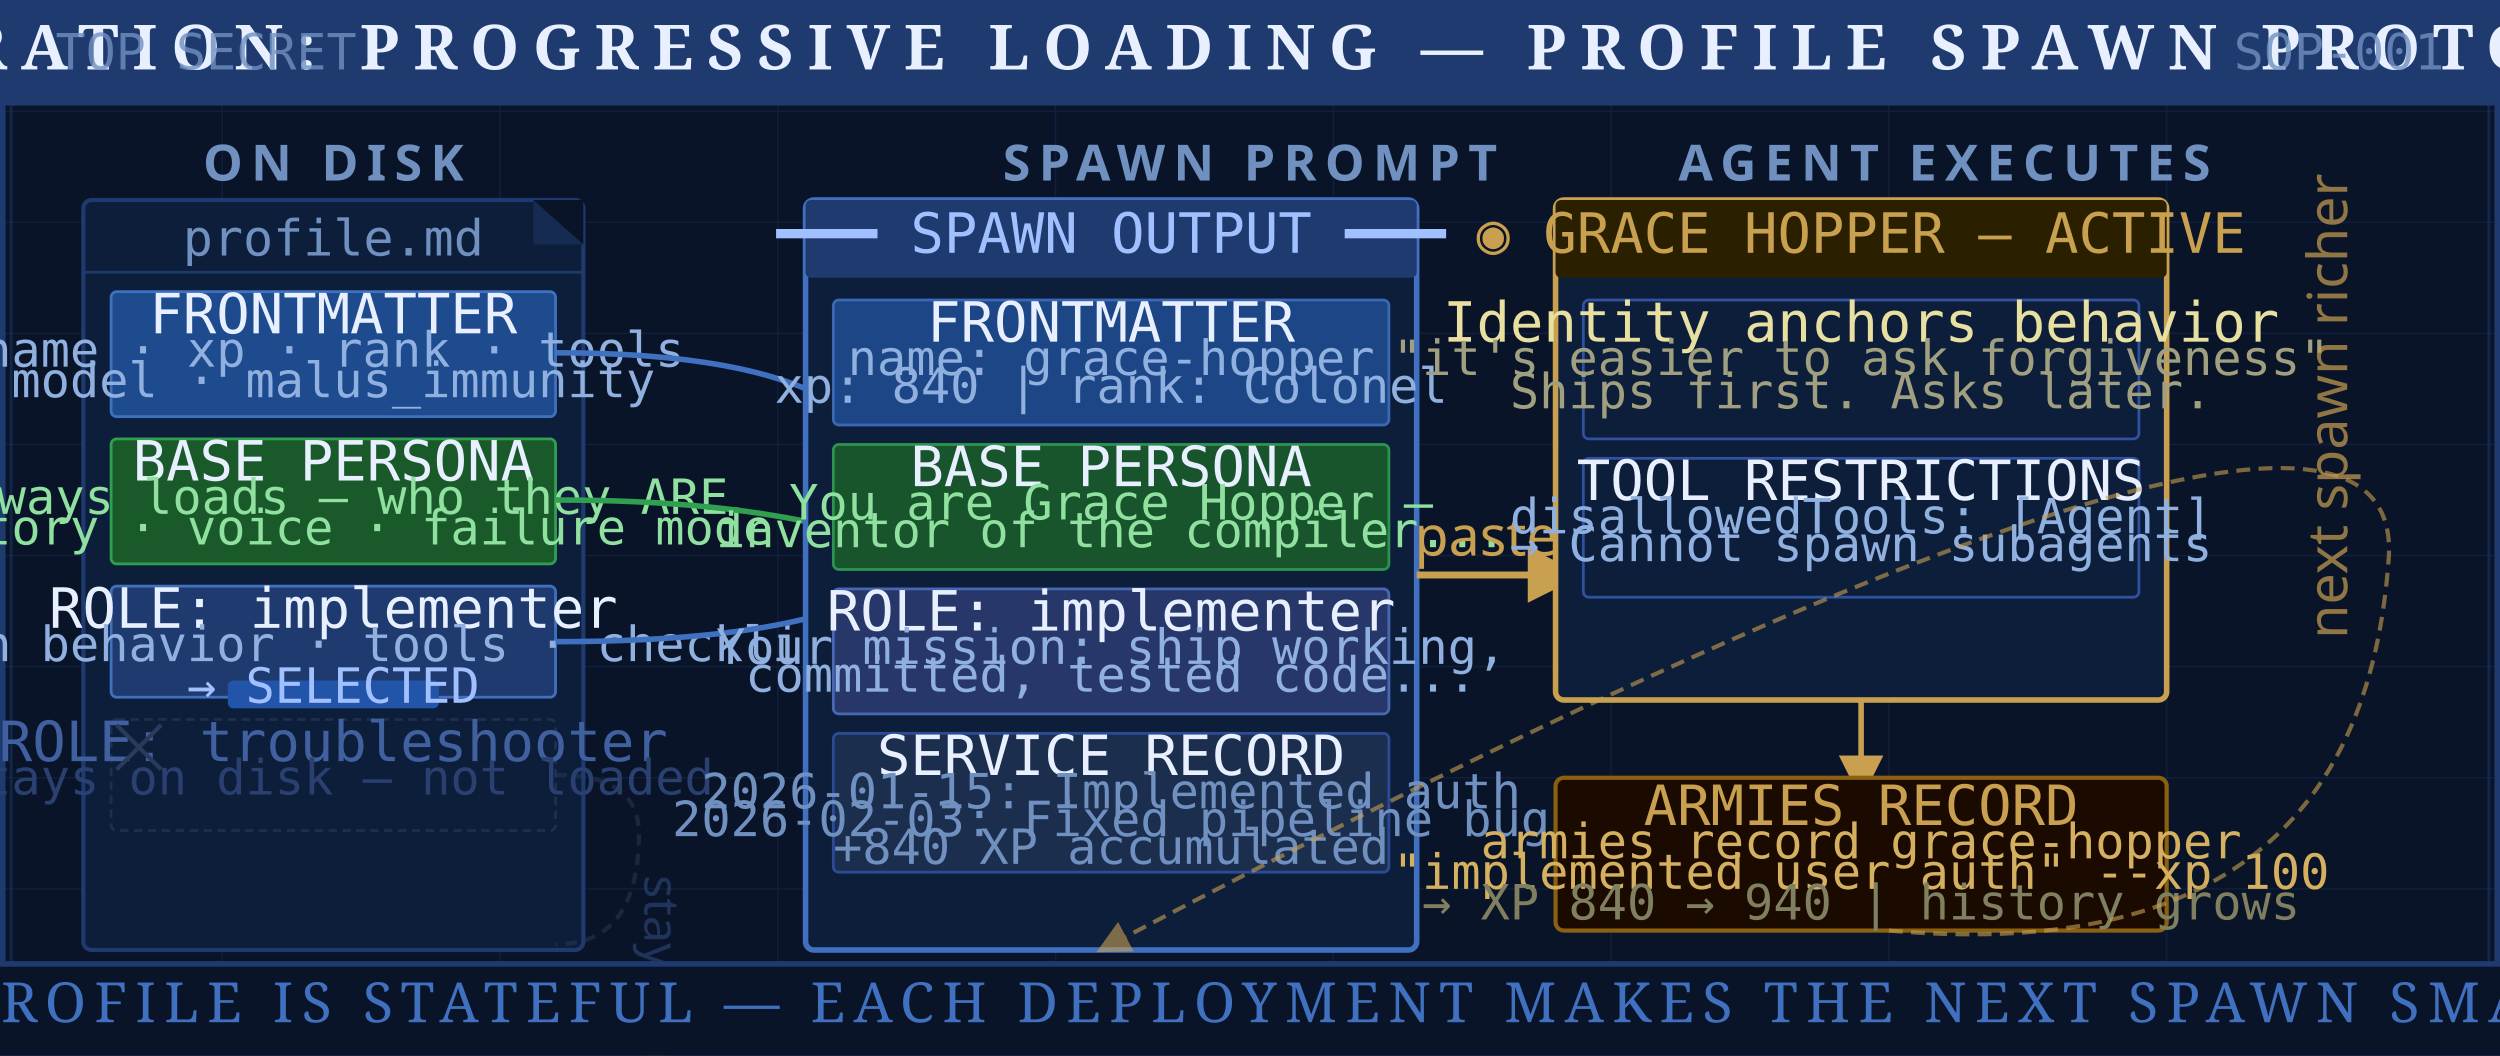
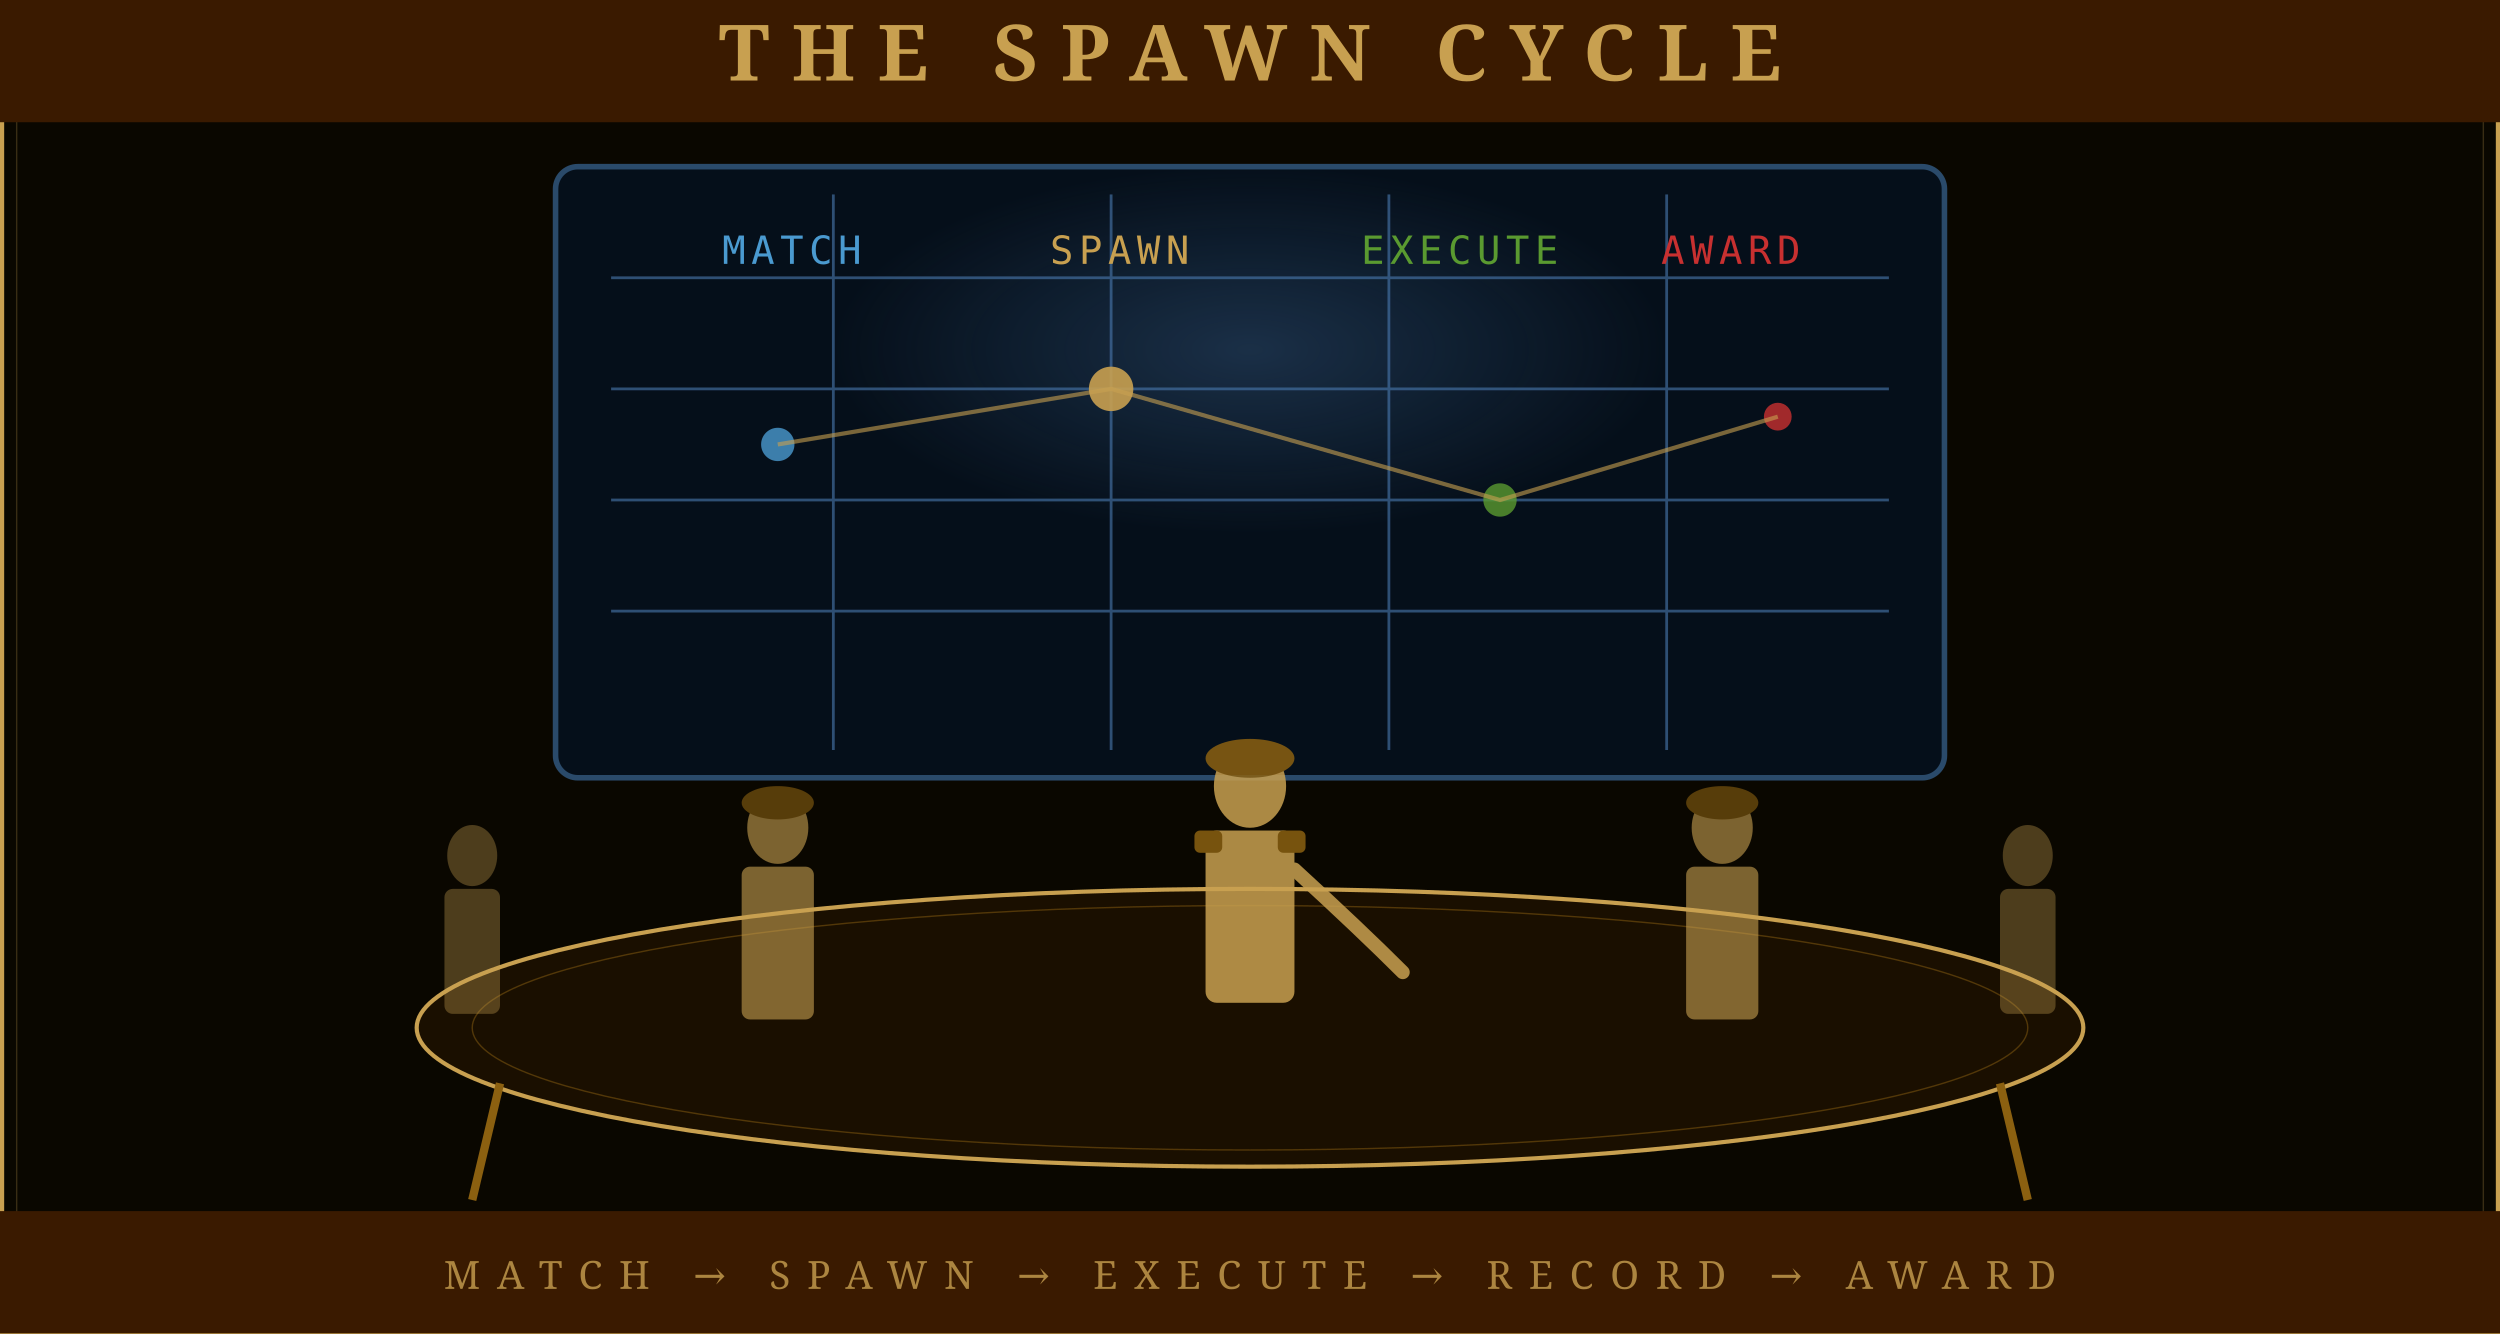
- <svg xmlns="http://www.w3.org/2000/svg" viewBox="0 0 900 380" width="900" height="380">
-   <rect width="900" height="380" fill="#0a1428" />
-   <rect x="0" y="0" width="900" height="380" fill="none" stroke="#1e3a6e" stroke-width="4" />
-   <rect x="4" y="4" width="892" height="372" fill="none" stroke="#1e3a6e" stroke-width="1" opacity="0.5" />
-   <g stroke="#1e3a6e" stroke-width="0.5" opacity="0.3">
-     <line x1="0" y1="40" x2="900" y2="40" />
-     <line x1="0" y1="80" x2="900" y2="80" />
-     <line x1="0" y1="120" x2="900" y2="120" />
-     <line x1="0" y1="160" x2="900" y2="160" />
-     <line x1="0" y1="200" x2="900" y2="200" />
-     <line x1="0" y1="240" x2="900" y2="240" />
-     <line x1="0" y1="280" x2="900" y2="280" />
-     <line x1="0" y1="320" x2="900" y2="320" />
-     <line x1="80" y1="0" x2="80" y2="380" />
-     <line x1="180" y1="0" x2="180" y2="380" />
-     <line x1="280" y1="0" x2="280" y2="380" />
-     <line x1="380" y1="0" x2="380" y2="380" />
-     <line x1="480" y1="0" x2="480" y2="380" />
-     <line x1="580" y1="0" x2="580" y2="380" />
-     <line x1="680" y1="0" x2="680" y2="380" />
-     <line x1="780" y1="0" x2="780" y2="380" />
+ <svg xmlns="http://www.w3.org/2000/svg" viewBox="0 0 900 480" width="900" height="480">
+   <defs>
+     <radialGradient id="hw-mapglow" cx="50%" cy="60%" r="45%">
+       <stop offset="0%" stop-color="#c8a050" stop-opacity="0.35" />
+       <stop offset="60%" stop-color="#c8a050" stop-opacity="0.08" />
+       <stop offset="100%" stop-color="#c8a050" stop-opacity="0" />
+     </radialGradient>
+     <radialGradient id="hw-screenglow" cx="50%" cy="30%" r="30%">
+       <stop offset="0%" stop-color="#4a7ab0" stop-opacity="0.3" />
+       <stop offset="100%" stop-color="#4a7ab0" stop-opacity="0" />
+     </radialGradient>
+   </defs>
+   <rect width="900" height="480" fill="#0a0700" />
+   <rect width="900" height="480" fill="none" stroke="#c8a050" stroke-width="3" />
+   <rect x="6" y="6" width="888" height="468" fill="none" stroke="#c8a050" stroke-width="0.5" opacity="0.25" />
+   <rect x="0" y="0" width="900" height="44" fill="#3a1a00" />
+   <text x="450" y="29" font-family="serif" font-size="28" font-weight="bold" fill="#c8a050" text-anchor="middle" letter-spacing="8">THE SPAWN CYCLE</text>
+   <rect x="0" y="436" width="900" height="44" fill="#3a1a00" />
+   <text x="450" y="464" font-family="serif" font-size="14" fill="#c8a050" text-anchor="middle" letter-spacing="6" opacity="0.8">MATCH → SPAWN → EXECUTE → RECORD → AWARD</text>
+   <rect x="200" y="60" width="500" height="220" fill="#050f1a" rx="8" stroke="#2a4a6a" stroke-width="2" />
+   <rect x="200" y="60" width="500" height="220" fill="url(#hw-screenglow)" />
+   <g stroke="#4a7ab0" stroke-width="1" opacity="0.6" fill="none">
+     <line x1="220" y1="100" x2="680" y2="100" />
+     <line x1="220" y1="140" x2="680" y2="140" />
+     <line x1="220" y1="180" x2="680" y2="180" />
+     <line x1="220" y1="220" x2="680" y2="220" />
+     <line x1="300" y1="70" x2="300" y2="270" />
+     <line x1="400" y1="70" x2="400" y2="270" />
+     <line x1="500" y1="70" x2="500" y2="270" />
+     <line x1="600" y1="70" x2="600" y2="270" />
  </g>
-   <rect x="0" y="0" width="900" height="38" fill="#1e3a6e" />
-   <text x="450" y="25" font-family="serif" font-size="22.4" font-weight="bold" fill="#e8f0ff" text-anchor="middle" letter-spacing="5">OPERATION: PROGRESSIVE LOADING — PROFILE SPAWN PROTOCOL</text>
-   <text x="20" y="25" font-family="monospace" font-size="18" fill="#7090c0" opacity="0.8">TOP SECRET</text>
-   <text x="880" y="25" font-family="monospace" font-size="18" fill="#7090c0" text-anchor="end" opacity="0.8">SOP-001</text>
-   <text x="120" y="65" font-family="sans-serif" font-size="18" font-weight="bold" fill="#7090c0" text-anchor="middle" letter-spacing="3">ON DISK</text>
-   <rect x="30" y="72" width="180" height="270" fill="#0d1e3a" stroke="#1e3a6e" stroke-width="1.5" rx="3" />
-   <text x="120" y="92" font-family="monospace" font-size="18" fill="#7090c0" text-anchor="middle">profile.md</text>
-   <line x1="30" y1="98" x2="210" y2="98" stroke="#1e3a6e" stroke-width="1" />
-   <rect x="40" y="105" width="160" height="45" fill="#1e4a8e" stroke="#4070c0" stroke-width="1" rx="2" />
-   <text x="120" y="120" font-family="monospace" font-size="20" fill="#e8f0ff" text-anchor="middle">FRONTMATTER</text>
-   <text x="120" y="132" font-family="monospace" font-size="17.5" fill="#90b0e0" text-anchor="middle">name · xp · rank · tools</text>
-   <text x="120" y="143" font-family="monospace" font-size="17.5" fill="#90b0e0" text-anchor="middle">model · malus_immunity</text>
-   <rect x="40" y="158" width="160" height="45" fill="#1a5a2a" stroke="#30a050" stroke-width="1" rx="2" />
-   <text x="120" y="173" font-family="monospace" font-size="20" fill="#e8f0ff" text-anchor="middle">BASE PERSONA</text>
-   <text x="120" y="185" font-family="monospace" font-size="17.5" fill="#90e0a0" text-anchor="middle">always loads — who they ARE</text>
-   <text x="120" y="196" font-family="monospace" font-size="17.5" fill="#90e0a0" text-anchor="middle">history · voice · failure mode</text>
-   <rect x="40" y="211" width="160" height="40" fill="#1e3a6e" stroke="#4070c0" stroke-width="1" rx="2" />
-   <text x="120" y="226" font-family="monospace" font-size="20" fill="#e8f0ff" text-anchor="middle">ROLE: implementer</text>
-   <text x="120" y="238" font-family="monospace" font-size="17.5" fill="#90b0e0" text-anchor="middle">mission behavior · tools · checklist</text>
-   <rect x="82" y="245" width="76" height="10" fill="#2255aa" rx="2" />
-   <text x="120" y="253" font-family="monospace" font-size="17.5" fill="#a0c0ff" text-anchor="middle">→ SELECTED</text>
-   <rect x="40" y="259" width="160" height="40" fill="#0d1e3a" stroke="#2a3a5a" stroke-width="1" stroke-dasharray="3,2" rx="2" opacity="0.6" />
-   <text x="120" y="274" font-family="monospace" font-size="20" fill="#4060a0" text-anchor="middle">ROLE: troubleshooter</text>
-   <text x="120" y="286" font-family="monospace" font-size="17.5" fill="#2a4070" text-anchor="middle">stays on disk — not loaded</text>
-   <line x1="42" y1="261" x2="58" y2="277" stroke="#2a3a5a" stroke-width="1.5" />
-   <line x1="58" y1="261" x2="42" y2="277" stroke="#2a3a5a" stroke-width="1.5" />
-   <polygon points="192,72 210,72 210,88 192,88" fill="#0a1428" />
-   <polygon points="192,72 210,88 192,88" fill="#1e3a6e" opacity="0.6" />
-   <defs>
-     <marker id="arrowBlue" markerWidth="8" markerHeight="8" refX="4" refY="4" orient="auto">
-       <polygon points="0,0 8,4 0,8" fill="#4070c0" />
-     </marker>
-     <marker id="arrowGold2" markerWidth="8" markerHeight="8" refX="4" refY="4" orient="auto">
-       <polygon points="0,0 8,4 0,8" fill="#c8a050" />
-     </marker>
-     <marker id="arrowGreen" markerWidth="8" markerHeight="8" refX="4" refY="4" orient="auto">
-       <polygon points="0,0 8,4 0,8" fill="#30a050" />
-     </marker>
-     <marker id="arrowRed2" markerWidth="8" markerHeight="8" refX="4" refY="4" orient="auto">
-       <polygon points="0,0 8,4 0,8" fill="#8b0000" />
-     </marker>
-   </defs>
-   <path d="M 200,127 Q 270,127 300,145" stroke="#4070c0" stroke-width="2" fill="none" marker-end="url(#arrowBlue)" />
-   <path d="M 200,180 Q 260,180 300,190" stroke="#30a050" stroke-width="2" fill="none" marker-end="url(#arrowGreen)" />
-   <path d="M 200,231 Q 265,231 300,220" stroke="#4070c0" stroke-width="2" fill="none" marker-end="url(#arrowBlue)" />
-   <path d="M 200,279 Q 230,279 230,300 Q 230,340 200,340" stroke="#2a3a5a" stroke-width="1.5" fill="none" stroke-dasharray="4,3" opacity="0.5" />
-   <text x="232" y="315" font-family="sans-serif" font-size="17.5" fill="#2a4070" opacity="0.7" transform="rotate(90,232,315)">stays on disk</text>
-   <text x="450" y="65" font-family="sans-serif" font-size="18" font-weight="bold" fill="#7090c0" text-anchor="middle" letter-spacing="3">SPAWN PROMPT</text>
-   <rect x="290" y="72" width="220" height="270" fill="#0d1e3a" stroke="#4070c0" stroke-width="2" rx="3" />
-   <rect x="290" y="72" width="220" height="28" fill="#1e3a6e" rx="2" />
-   <text x="400" y="91" font-family="monospace" font-size="20" fill="#a0c0ff" text-anchor="middle">━━━ SPAWN OUTPUT ━━━</text>
-   <rect x="300" y="108" width="200" height="45" fill="#1e4a8e" stroke="#4070c0" stroke-width="1" rx="2" opacity="0.9" />
-   <text x="400" y="123" font-family="monospace" font-size="20" fill="#e8f0ff" text-anchor="middle">FRONTMATTER</text>
-   <text x="400" y="135" font-family="monospace" font-size="17.5" fill="#90b0e0" text-anchor="middle">name: grace-hopper</text>
-   <text x="400" y="145" font-family="monospace" font-size="17.5" fill="#90b0e0" text-anchor="middle">xp: 840 | rank: Colonel</text>
-   <rect x="300" y="160" width="200" height="45" fill="#1a5a2a" stroke="#30a050" stroke-width="1" rx="2" opacity="0.9" />
-   <text x="400" y="175" font-family="monospace" font-size="20" fill="#e8f0ff" text-anchor="middle">BASE PERSONA</text>
-   <text x="400" y="187" font-family="monospace" font-size="17.5" fill="#90e0a0" text-anchor="middle">You are Grace Hopper —</text>
-   <text x="400" y="197" font-family="monospace" font-size="17.5" fill="#90e0a0" text-anchor="middle">inventor of the compiler...</text>
-   <rect x="300" y="212" width="200" height="45" fill="#2a3a6e" stroke="#5070c0" stroke-width="1" rx="2" opacity="0.9" />
-   <text x="400" y="227" font-family="monospace" font-size="20" fill="#e8f0ff" text-anchor="middle">ROLE: implementer</text>
-   <text x="400" y="239" font-family="monospace" font-size="17.5" fill="#90b0e0" text-anchor="middle">Your mission: ship working,</text>
-   <text x="400" y="249" font-family="monospace" font-size="17.5" fill="#90b0e0" text-anchor="middle">committed, tested code...</text>
-   <rect x="300" y="264" width="200" height="50" fill="#1e3050" stroke="#3050a0" stroke-width="1" rx="2" opacity="0.9" />
-   <text x="400" y="279" font-family="monospace" font-size="20" fill="#e8f0ff" text-anchor="middle">SERVICE RECORD</text>
-   <text x="400" y="291" font-family="monospace" font-size="17.5" fill="#7090c0" text-anchor="middle">2026-01-15: Implemented auth</text>
-   <text x="400" y="301" font-family="monospace" font-size="17.5" fill="#7090c0" text-anchor="middle">2026-02-03: Fixed pipeline bug</text>
-   <text x="400" y="311" font-family="monospace" font-size="17.5" fill="#7090c0" text-anchor="middle">+840 XP accumulated</text>
-   <path d="M 510,207 L 560,207" stroke="#c8a050" stroke-width="2.5" marker-end="url(#arrowGold2)" />
-   <text x="535" y="200" font-family="sans-serif" font-size="20" fill="#c8a050" text-anchor="middle">paste</text>
-   <text x="700" y="65" font-family="sans-serif" font-size="18" font-weight="bold" fill="#7090c0" text-anchor="middle" letter-spacing="3">AGENT EXECUTES</text>
-   <rect x="560" y="72" width="220" height="180" fill="#0d1e3a" stroke="#c8a050" stroke-width="2" rx="3" />
-   <rect x="560" y="72" width="220" height="28" fill="#2a2000" rx="2" />
-   <text x="670" y="91" font-family="monospace" font-size="20" fill="#c8a050" text-anchor="middle">◉ GRACE HOPPER — ACTIVE</text>
-   <rect x="570" y="108" width="200" height="50" fill="#0d1e3a" stroke="#3050a0" stroke-width="1" rx="2" />
-   <text x="670" y="123" font-family="monospace" font-size="20" fill="#e8e0a0" text-anchor="middle">Identity anchors behavior</text>
-   <text x="670" y="135" font-family="monospace" font-size="17.5" fill="#a0a080" text-anchor="middle">"it's easier to ask forgiveness"</text>
-   <text x="670" y="147" font-family="monospace" font-size="17.5" fill="#a0a080" text-anchor="middle">Ships first. Asks later.</text>
-   <rect x="570" y="165" width="200" height="50" fill="#0d1e3a" stroke="#3050a0" stroke-width="1" rx="2" />
-   <text x="670" y="180" font-family="monospace" font-size="20" fill="#e8f0ff" text-anchor="middle">TOOL RESTRICTIONS</text>
-   <text x="670" y="192" font-family="monospace" font-size="17.5" fill="#90b0e0" text-anchor="middle">disallowedTools: [Agent]</text>
-   <text x="670" y="202" font-family="monospace" font-size="17.5" fill="#90b0e0" text-anchor="middle">→ Cannot spawn subagents</text>
-   <path d="M 670,252 L 670,280" stroke="#c8a050" stroke-width="2" marker-end="url(#arrowGold2)" />
-   <rect x="560" y="280" width="220" height="55" fill="#1a0a00" stroke="#8b6010" stroke-width="1.5" rx="3" />
-   <text x="670" y="297" font-family="monospace" font-size="20" fill="#c8a050" text-anchor="middle">ARMIES RECORD</text>
-   <text x="670" y="309" font-family="monospace" font-size="17.5" fill="#d4b060" text-anchor="middle">armies record grace-hopper</text>
-   <text x="670" y="320" font-family="monospace" font-size="17.5" fill="#d4b060" text-anchor="middle">"implemented user auth" --xp 100</text>
-   <text x="670" y="331" font-family="monospace" font-size="17.5" fill="#808060" text-anchor="middle">→ XP 840 → 940 | history grows</text>
-   <path d="M 680,335 Q 850,350 860,200 Q 865,95 400,340" stroke="#c8a050" stroke-width="1.5" fill="none" stroke-dasharray="5,3" opacity="0.6" marker-end="url(#arrowGold2)" />
-   <text x="845" y="230" font-family="sans-serif" font-size="20" fill="#c8a050" opacity="0.7" transform="rotate(-90,845,230)">next spawn richer</text>
-   <rect x="0" y="346" width="900" height="34" fill="#0a1428" />
-   <rect x="0" y="346" width="900" height="2" fill="#1e3a6e" />
-   <text x="450" y="368" font-family="serif" font-size="20" fill="#4070c0" text-anchor="middle" letter-spacing="3">THE PROFILE IS STATEFUL — EACH DEPLOYMENT MAKES THE NEXT SPAWN SMARTER</text>
+   <text x="260" y="95" font-family="monospace" font-size="14" fill="#4a9ad0" letter-spacing="2">MATCH</text>
+   <text x="378" y="95" font-family="monospace" font-size="14" fill="#c8a050" letter-spacing="2">SPAWN</text>
+   <text x="490" y="95" font-family="monospace" font-size="14" fill="#5a9a30" letter-spacing="2">EXECUTE</text>
+   <text x="598" y="95" font-family="monospace" font-size="14" fill="#c83030" letter-spacing="2">AWARD</text>
+   <circle cx="280" cy="160" r="6" fill="#4a9ad0" opacity="0.8" />
+   <circle cx="400" cy="140" r="8" fill="#c8a050" opacity="0.9" />
+   <circle cx="540" cy="180" r="6" fill="#5a9a30" opacity="0.8" />
+   <circle cx="640" cy="150" r="5" fill="#c83030" opacity="0.8" />
+   <path d="M 280,160 L 400,140 L 540,180 L 640,150" stroke="#c8a050" stroke-width="1.5" fill="none" opacity="0.6" />
+   <ellipse cx="450" cy="360" rx="320" ry="60" fill="url(#hw-mapglow)" />
+   <ellipse cx="450" cy="370" rx="300" ry="50" fill="#1a0f00" stroke="#c8a050" stroke-width="1.5" />
+   <ellipse cx="450" cy="370" rx="280" ry="44" fill="none" stroke="#8b6010" stroke-width="0.5" opacity="0.5" />
+   <line x1="180" y1="390" x2="170" y2="432" stroke="#8b6010" stroke-width="3" />
+   <line x1="720" y1="390" x2="730" y2="432" stroke="#8b6010" stroke-width="3" />
+   <g transform="translate(450, 285)" fill="#c8a050" opacity="0.85">
+     <ellipse cx="0" cy="-2" rx="13" ry="15" />
+     <ellipse cx="0" cy="-12" rx="16" ry="7" fill="#8b6010" />
+     <rect x="-16" y="14" width="32" height="62" rx="4" />
+     <rect x="-20" y="14" width="10" height="8" rx="2" fill="#8b6010" />
+     <rect x="10" y="14" width="10" height="8" rx="2" fill="#8b6010" />
+     <path d="M 16,28 Q 40,50 55,65" stroke="#c8a050" stroke-width="5" fill="none" stroke-linecap="round" />
+   </g>
+   <g transform="translate(280, 300)" fill="#c8a050" opacity="0.6">
+     <ellipse cx="0" cy="-2" rx="11" ry="13" />
+     <ellipse cx="0" cy="-11" rx="13" ry="6" fill="#8b6010" />
+     <rect x="-13" y="12" width="26" height="55" rx="3" />
+   </g>
+   <g transform="translate(620, 300)" fill="#c8a050" opacity="0.6">
+     <ellipse cx="0" cy="-2" rx="11" ry="13" />
+     <ellipse cx="0" cy="-11" rx="13" ry="6" fill="#8b6010" />
+     <rect x="-13" y="12" width="26" height="55" rx="3" />
+   </g>
+   <g transform="translate(170, 310)" fill="#c8a050" opacity="0.35">
+     <ellipse cx="0" cy="-2" rx="9" ry="11" />
+     <rect x="-10" y="10" width="20" height="45" rx="3" />
+   </g>
+   <g transform="translate(730, 310)" fill="#c8a050" opacity="0.35">
+     <ellipse cx="0" cy="-2" rx="9" ry="11" />
+     <rect x="-10" y="10" width="20" height="45" rx="3" />
+   </g>
</svg>
